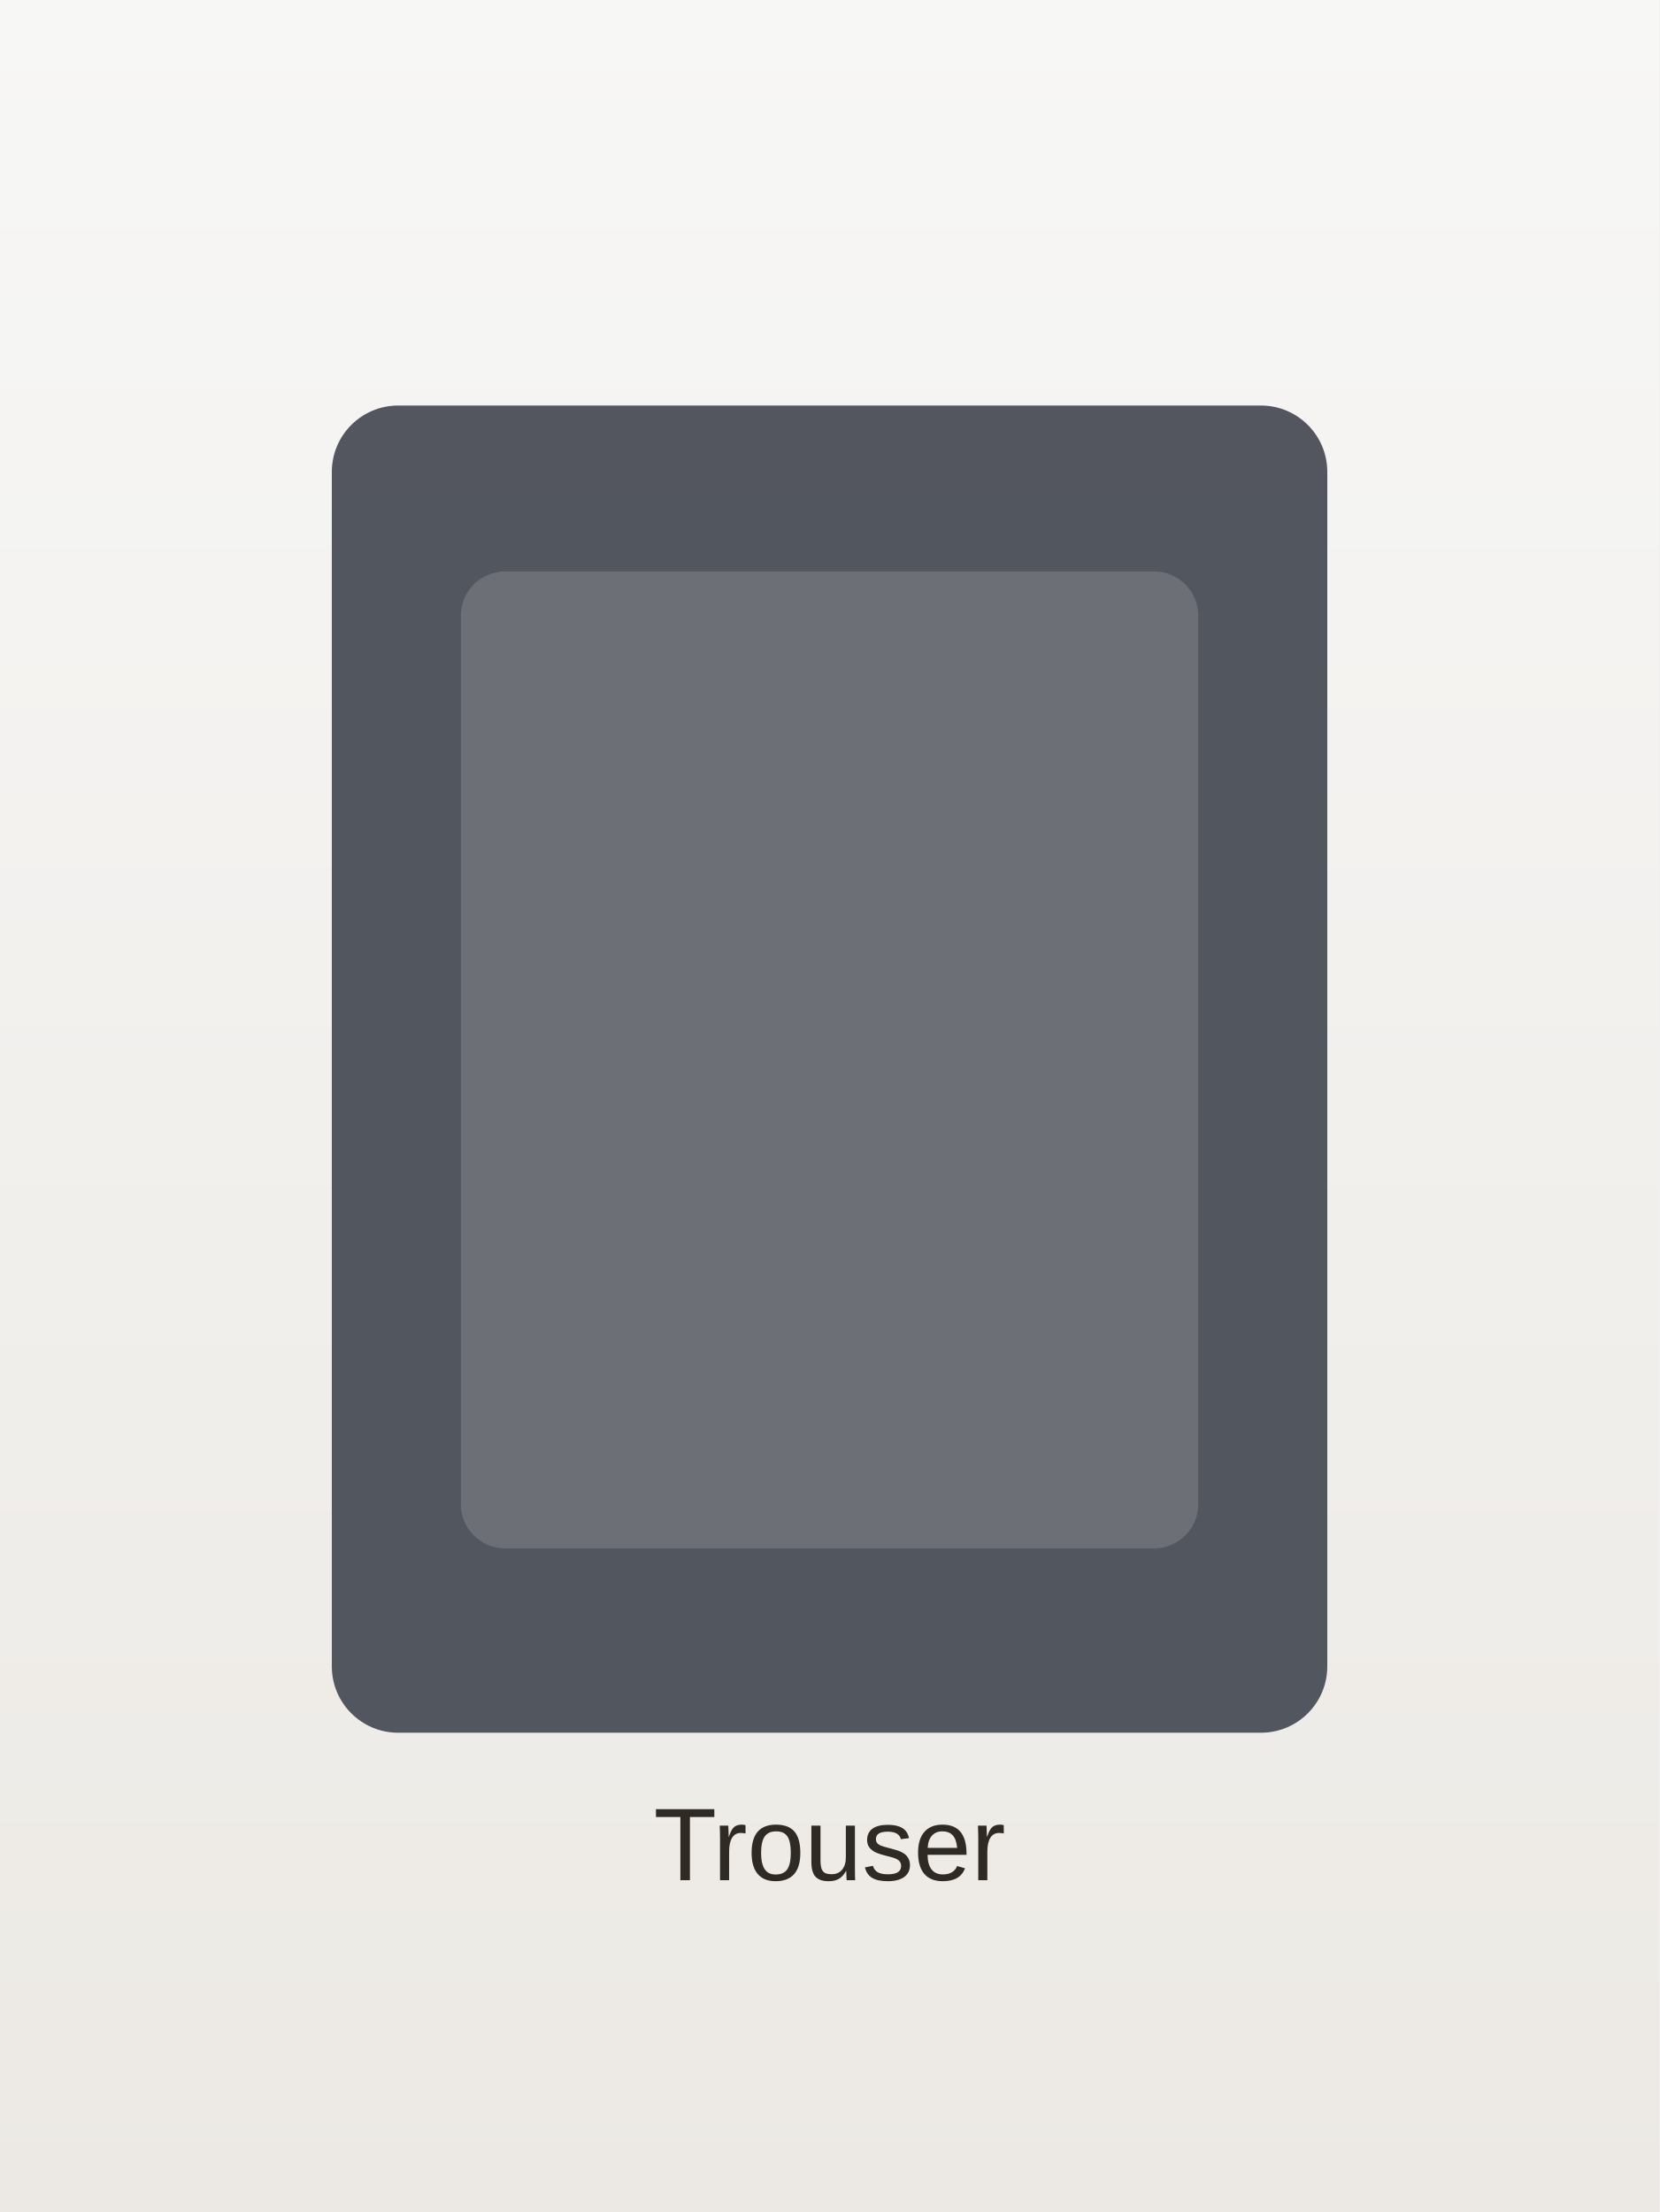
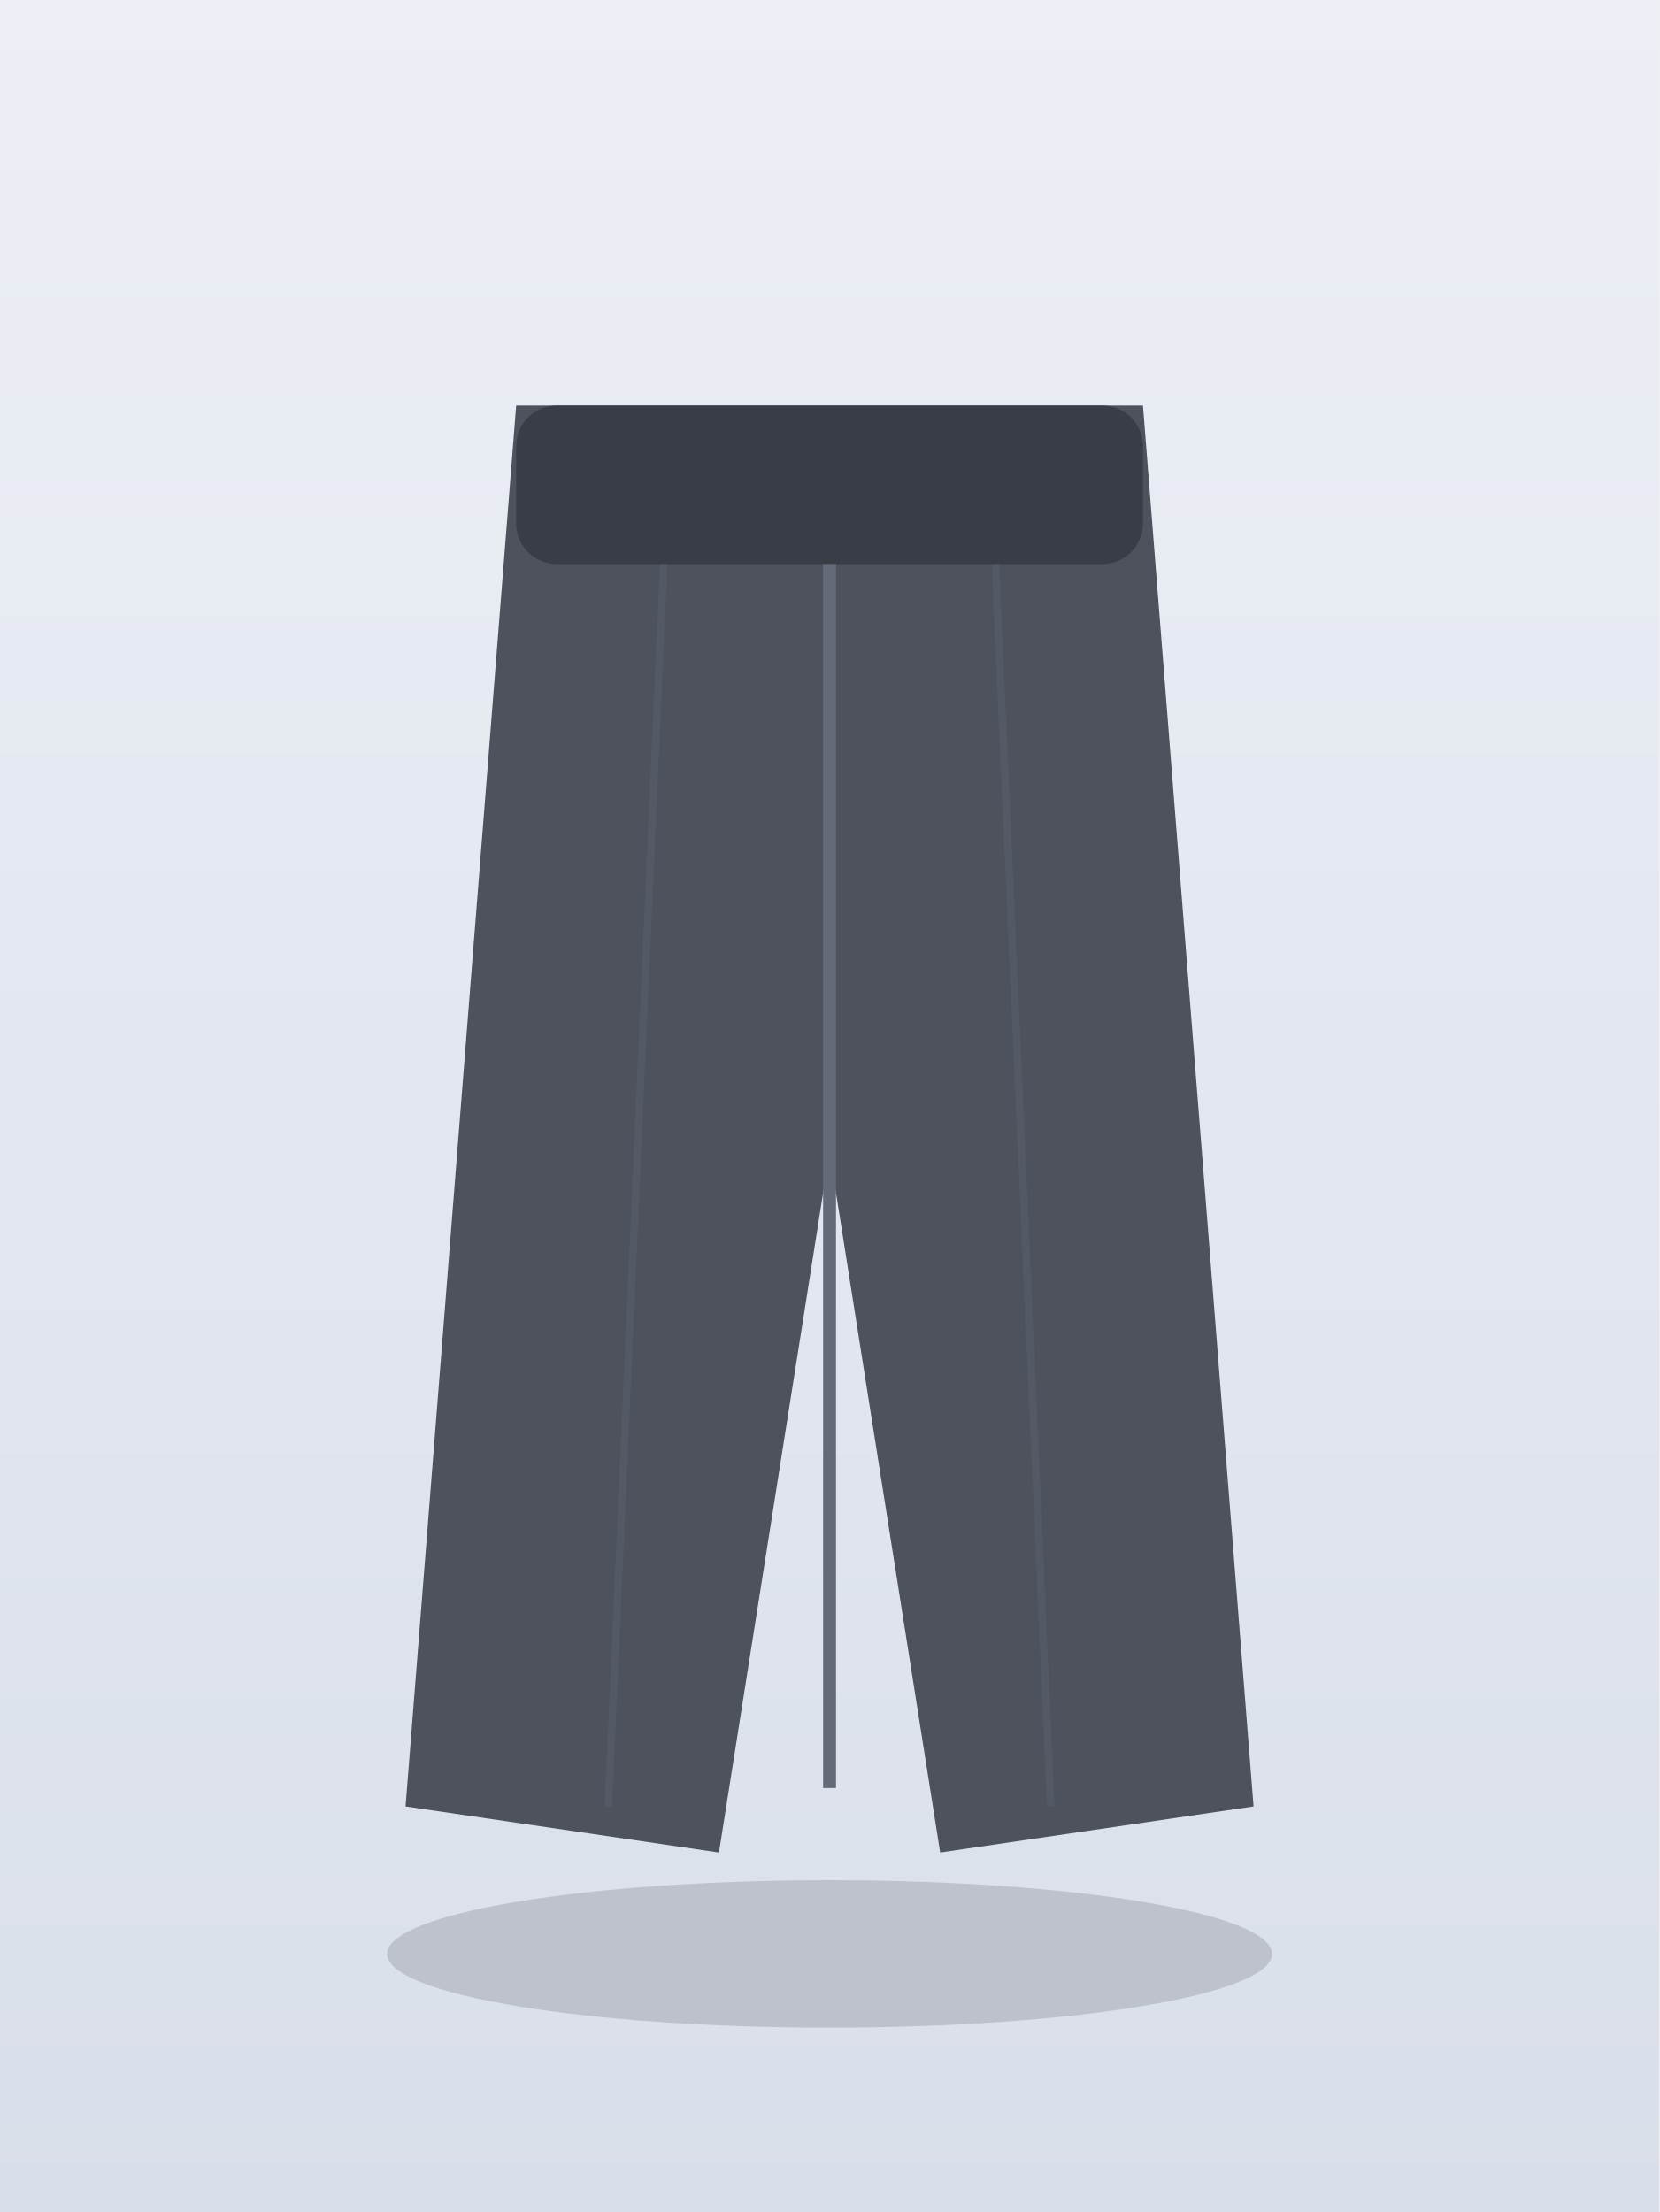
- <svg xmlns="http://www.w3.org/2000/svg" width="900" height="1200" viewBox="0 0 900 1200" role="img" aria-label="Trouser">
+ <svg xmlns="http://www.w3.org/2000/svg" width="900" height="1200" viewBox="0 0 900 1200" role="img" aria-label="Tailored wide-leg trouser product image">
  <defs>
    <linearGradient id="bg" x1="0" y1="0" x2="0" y2="1">
-       <stop offset="0%" stop-color="#f7f7f6" />
-       <stop offset="100%" stop-color="#ece9e4" />
+       <stop offset="0%" stop-color="#eceff5" />
+       <stop offset="100%" stop-color="#d9dfea" />
    </linearGradient>
  </defs>
  <rect width="900" height="1200" fill="url(#bg)" />
-   <rect x="180" y="220" width="540" height="720" rx="36" fill="#4a4f57" opacity="0.95" />
-   <rect x="250" y="310" width="400" height="530" rx="24" fill="#ffffff" opacity="0.15" />
-   <text x="450" y="1020" text-anchor="middle" font-family="Arial, Helvetica, sans-serif" font-size="56" fill="#2f2a23">Trouser</text>
+   <ellipse cx="450" cy="1060" rx="240" ry="40" fill="#000" opacity="0.14" />
+   <path d="M280 220h340l60 760-170 25-60-380-60 380-170-25z" fill="#4d525d" />
+   <rect x="280" y="220" width="340" height="86" rx="22" fill="#383d46" />
+   <line x1="450" y1="306" x2="450" y2="970" stroke="#646b78" stroke-width="7" />
+   <line x1="360" y1="306" x2="330" y2="980" stroke="#5a616d" stroke-width="4" opacity="0.5" />
+   <line x1="540" y1="306" x2="570" y2="980" stroke="#5a616d" stroke-width="4" opacity="0.5" />
</svg>
